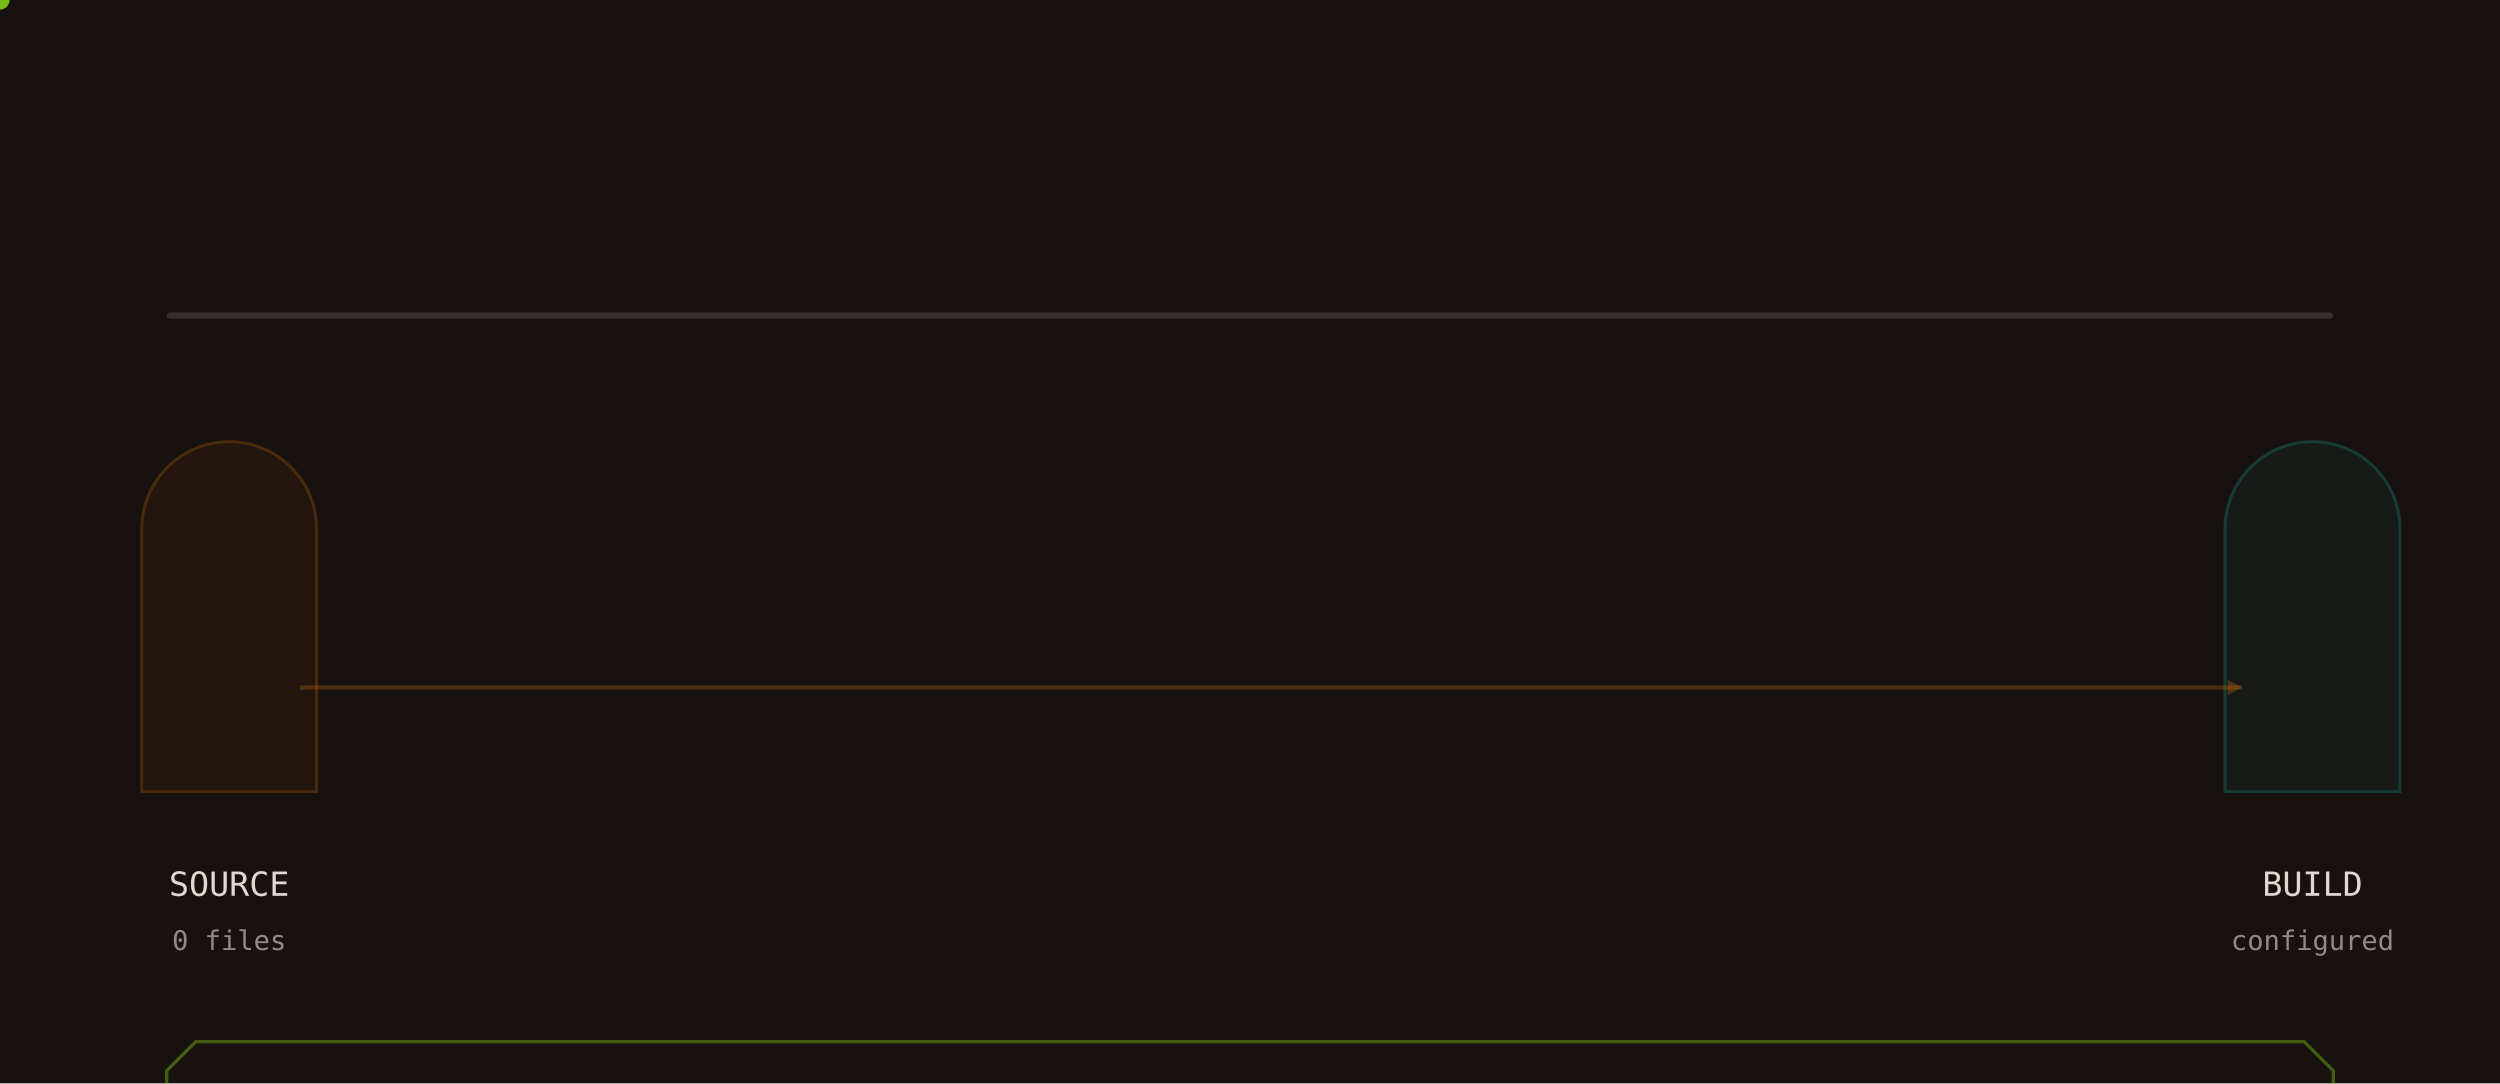
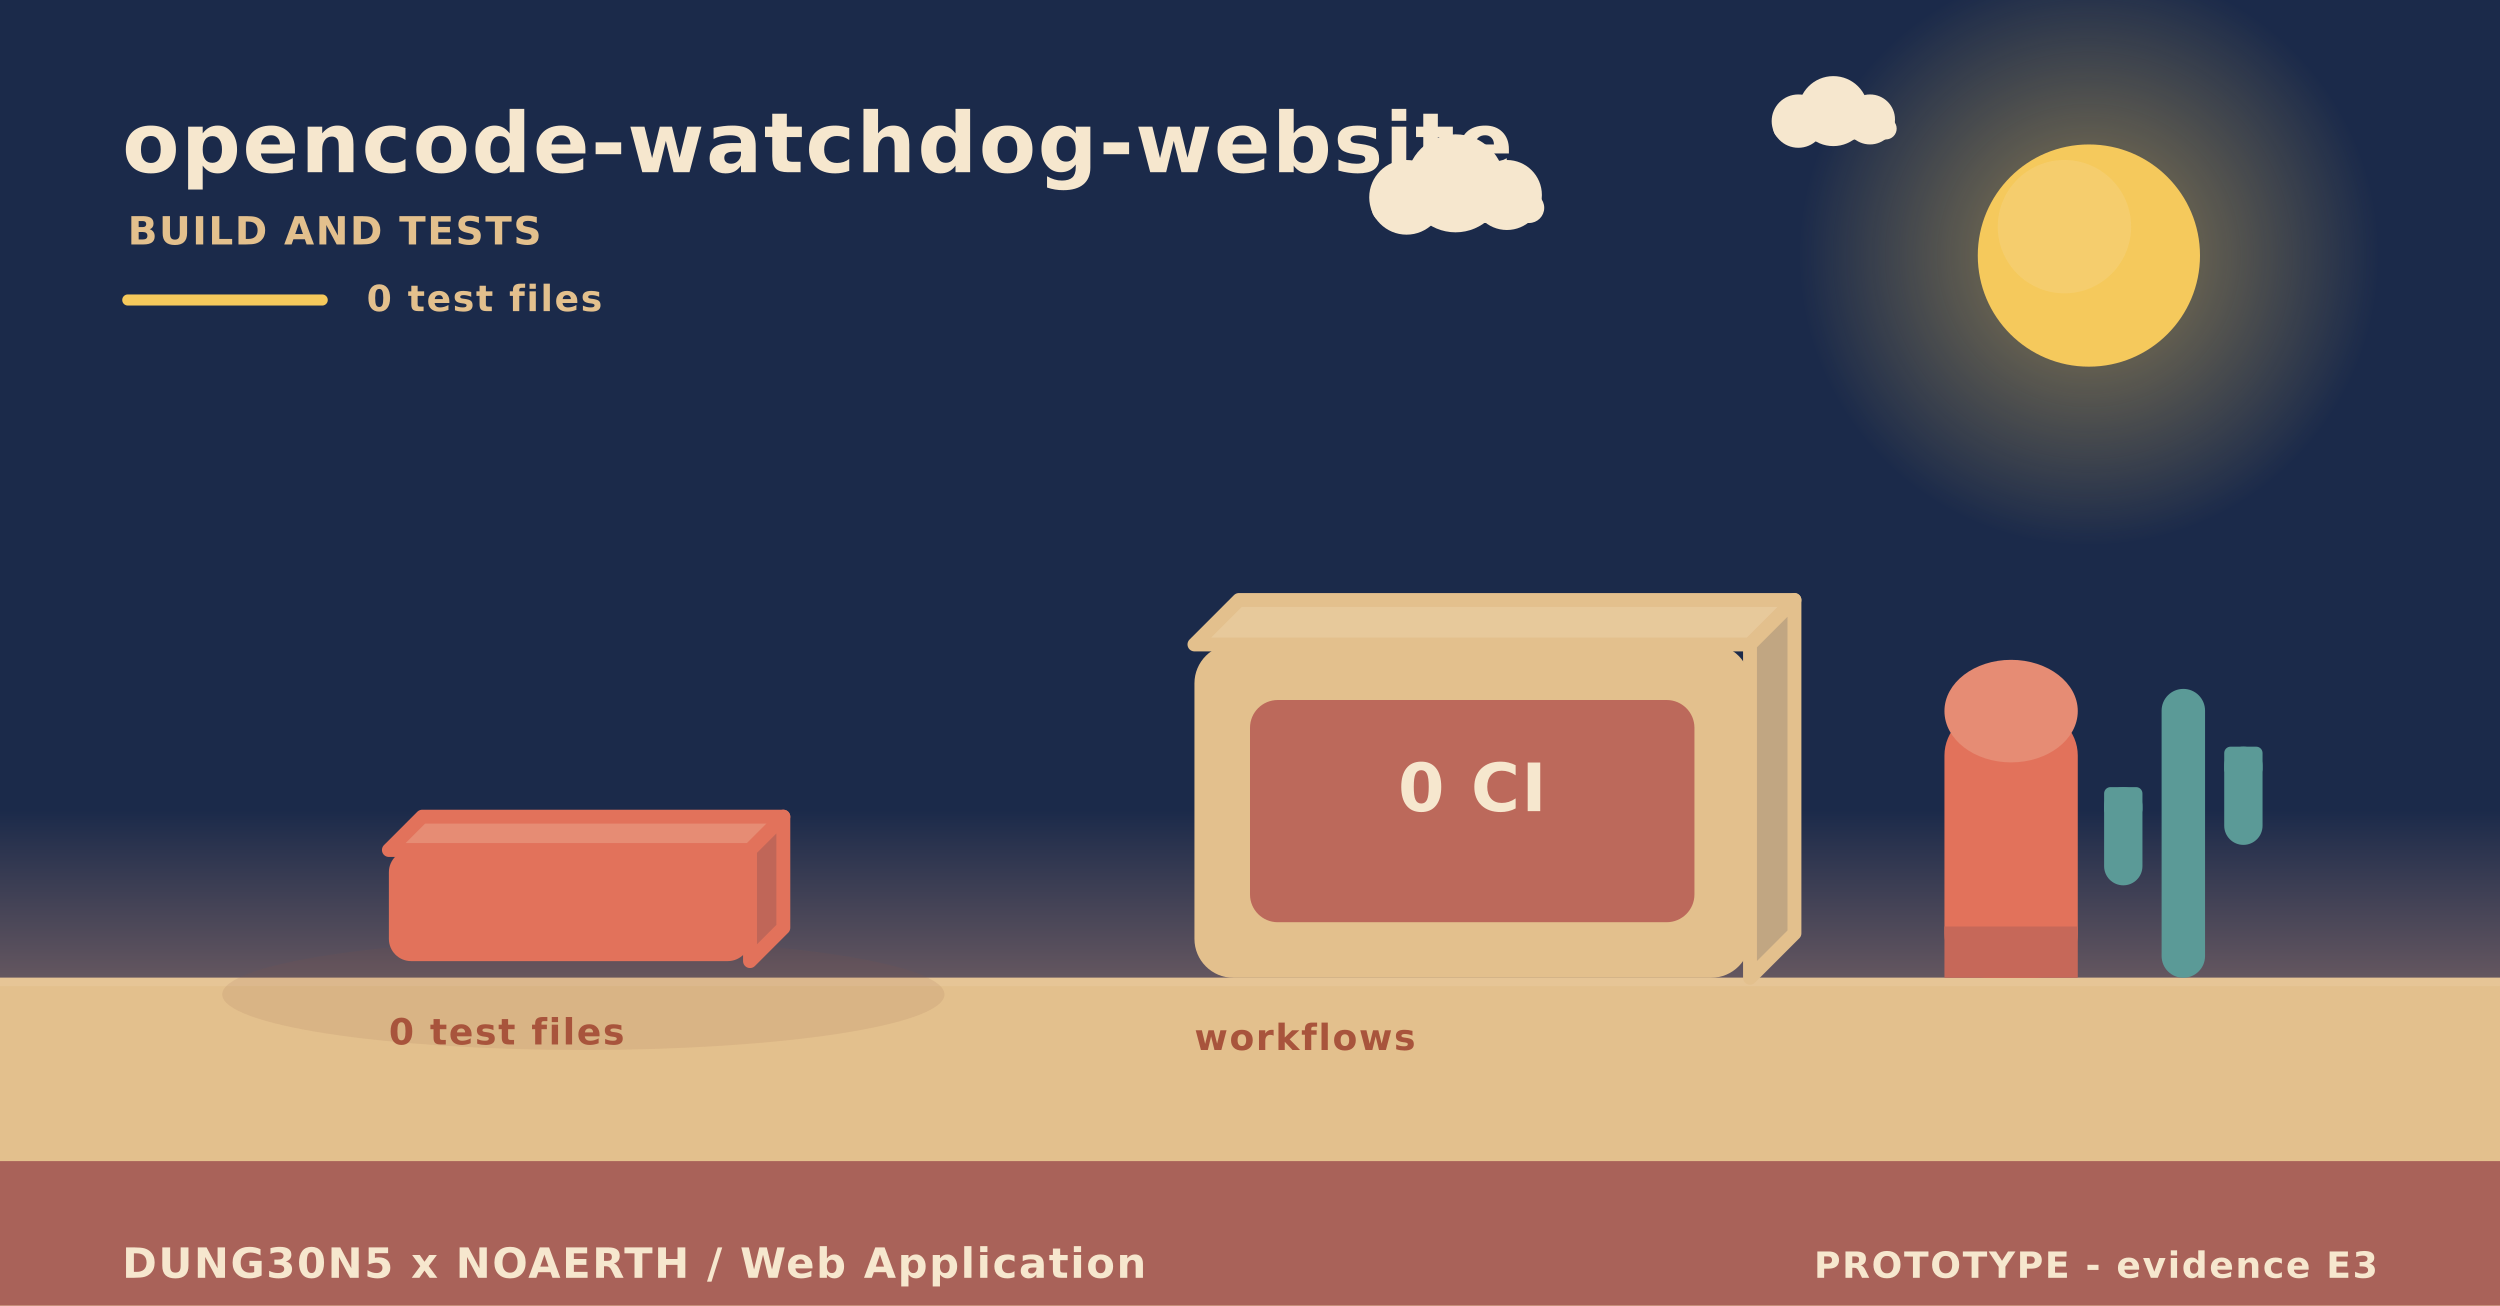
- <svg xmlns="http://www.w3.org/2000/svg" viewBox="0 0 1200 520" width="1200" height="520" role="img" aria-label="opencode-watchdog-website build evidence">
-   <rect width="1200" height="520" fill="#17110f" />
-   <defs>
-     <linearGradient id="gb" x1="0" y1="0" x2="1" y2="1">
-       <stop offset="0%" stop-color="#d97706" />
-       <stop offset="100%" stop-color="#14b8a6" />
-     </linearGradient>
-   </defs>
-   <rect x="80.00" y="150.00" width="1040.00" height="3.00" rx="2.00" fill="rgba(246,239,233,0.140)" opacity="1.00" />
-   <path d="M68.00,380.00 L68.00,254.00 A42.00,42.00 0 0 1 152.00,254.00 L152.00,380.00 Z" fill="rgba(217,119,6,0.100)" opacity="0.55" stroke="rgba(217,119,6,0.450)" stroke-width="1.4" />
-   <polygon points="-192.26,189.00 -136.83,221.00 -136.83,157.00 -192.26,125.00" fill="#4d760d" opacity="0.95" />
-   <polygon points="-247.68,221.00 -192.26,253.00 -192.26,189.00 -247.68,157.00" fill="#109081" opacity="0.95" />
-   <polygon points="-192.26,125.00 -136.83,157.00 -192.26,189.00 -247.68,157.00" fill="#d97706" opacity="0.95" />
-   <text x="110" y="430" font-family="ui-monospace,Menlo,monospace" font-size="16" fill="rgba(246,239,233,0.900)" text-anchor="middle">SOURCE</text>
-   <text x="110" y="456" font-family="ui-monospace,Menlo,monospace" font-size="13" fill="rgba(246,239,233,0.550)" text-anchor="middle">0 files</text>
-   <path d="M1068.00,380.00 L1068.00,254.00 A42.00,42.00 0 0 1 1152.00,254.00 L1152.00,380.00 Z" fill="rgba(20,184,166,0.100)" opacity="0.55" stroke="rgba(20,184,166,0.450)" stroke-width="1.4" />
-   <polygon points="673.77,689.00 729.19,721.00 729.19,657.00 673.77,625.00" fill="#4d760d" opacity="0.95" />
-   <polygon points="618.34,721.00 673.77,753.00 673.77,689.00 618.34,657.00" fill="#109081" opacity="0.95" />
-   <polygon points="673.77,625.00 729.19,657.00 673.77,689.00 618.34,657.00" fill="#14b8a6" opacity="0.95" />
-   <text x="1110" y="430" font-family="ui-monospace,Menlo,monospace" font-size="16" fill="rgba(246,239,233,0.900)" text-anchor="middle">BUILD</text>
-   <text x="1110" y="456" font-family="ui-monospace,Menlo,monospace" font-size="13" fill="rgba(246,239,233,0.550)" text-anchor="middle">configured</text>
-   <line x1="144.00" y1="330.00" x2="1076.00" y2="330.00" stroke="rgba(217,119,6,0.500)" stroke-width="2.00" opacity="0.55" />
-   <polygon points="1076.00,330.00 1069.20,326.20 1069.20,333.80" fill="rgba(217,119,6,0.500)" opacity="0.55" />
-   <g opacity="0.9">
-     <circle cx="0.00" cy="0.00" r="4.60" fill="#84cc16" opacity="1.00" />
-     <animateTransform attributeName="transform" type="translate" values="144.00,330.00 1076.00,330.00" dur="5.333s" begin="0.0s" repeatCount="indefinite" />
-     <animateTransform attributeName="transform" type="translate" values="1076.00,330.00 144.00,330.00" dur="5.333s" begin="2.667s" repeatCount="indefinite" />
+ <svg xmlns="http://www.w3.org/2000/svg" width="900" height="470" viewBox="0 0 900 470" role="img" aria-label="opencode-watchdog-website - how it is verified">
+   <linearGradient id="skyb" x1="0" y1="0" x2="0" y2="1">
+     <stop offset="0" stop-color="#1b2a4a" />
+     <stop offset="0.62" stop-color="#1b2a4a" />
+     <stop offset="1" stop-color="#f3ad8a" />
+   </linearGradient>
+   <rect width="900" height="470" fill="url(#skyb)" />
+   <radialGradient id="sunb">
+     <stop offset="0.35" stop-color="#f5c95c" stop-opacity="0.34" />
+     <stop offset="1" stop-color="#f5c95c" stop-opacity="0" />
+   </radialGradient>
+   <circle cx="752" cy="92" r="104" fill="url(#sunb)" />
+   <circle cx="752" cy="92" r="40" fill="#f5c95c" />
+   <circle cx="743.2" cy="81.6" r="24" fill="#f5d27e" opacity="0.5" />
+   <g>
+     <circle cx="524" cy="66" r="17.64" fill="#f6e7ce" />
+     <circle cx="506.36" cy="71.04" r="13.44" fill="#f6e7ce" />
+     <circle cx="542.48" cy="70.2" r="12.6" fill="#f6e7ce" />
+     <rect x="493.76" y="69.36" width="62.16" height="10.92" rx="5.46" fill="#f6e7ce" />
+     <animateTransform attributeName="transform" type="translate" values="0 0;24 0;0 0" dur="36s" begin="0s" repeatCount="indefinite" />
  </g>
-   <path d="M94.00,500.00 H1106.00 L1120.00,514.00 V546.00 L1106.00,560.00 H94.00 L80.00,546.00 V514.00 Z" fill="none" stroke="rgba(132,204,22,0.500)" stroke-width="1.60" opacity="0.80" />
-   <text x="600" y="536" font-family="ui-monospace,Menlo,monospace" font-size="16" fill="rgba(132,204,22,0.950)" text-anchor="middle">no test suite present in this repository — shown as measured, not implied</text>
+   <g>
+     <circle cx="660" cy="40" r="12.6" fill="#f6e7ce" />
+     <circle cx="647.4" cy="43.6" r="9.6" fill="#f6e7ce" />
+     <circle cx="673.2" cy="43" r="9" fill="#f6e7ce" />
+     <rect x="638.4" y="42.4" width="44.4" height="7.8" rx="3.9" fill="#f6e7ce" />
+     <animateTransform attributeName="transform" type="translate" values="0 0;-18 0;0 0" dur="46s" begin="3s" repeatCount="indefinite" />
+   </g>
+   <rect x="0" y="352" width="900" height="118" fill="#e3c08d" />
+   <rect x="0" y="352" width="900" height="3" fill="#e6c596" />
+   <text x="44" y="62" font-family="Verdana,DejaVu Sans,sans-serif" font-size="30" font-weight="700" letter-spacing="0.6" fill="#f6e7ce" text-anchor="start">opencode-watchdog-website</text>
+   <text x="46" y="88" font-family="Verdana,DejaVu Sans,sans-serif" font-size="14" font-weight="700" letter-spacing="0.6" fill="#e3c08d" text-anchor="start">BUILD AND TESTS</text>
+   <rect x="44" y="106" width="74" height="4" rx="2" fill="#f5c95c" />
+   <text x="132" y="112" font-family="Verdana,DejaVu Sans,sans-serif" font-size="13" font-weight="700" letter-spacing="0.6" fill="#e3c08d" text-anchor="start">0 test files</text>
+   <ellipse cx="210" cy="358" rx="130" ry="20" fill="rgba(138,90,68,0.11)" />
+   <g>
+     <path d="M140,306 L270,306 L282,294 L152,294 Z" fill="#e68c74" stroke="#e2725b" stroke-width="5" stroke-linejoin="round" />
+     <path d="M270,306 L282,294 L282,334 L270,346 Z" fill="#c06658" stroke="#e2725b" stroke-width="5" stroke-linejoin="round" />
+     <rect x="140" y="306" width="130" height="40" rx="8" fill="#e2725b" />
+     <animateTransform attributeName="transform" type="translate" values="0 10;0 0" dur="0.8s" begin="0.5s" fill="freeze" />
+   </g>
+   <text x="140" y="376" font-family="Verdana,DejaVu Sans,sans-serif" font-size="13" font-weight="700" letter-spacing="0.6" fill="#a8543c" text-anchor="start">0 test files</text>
+   <path d="M430,232 L630,232 L646,216 L446,216 Z" fill="#e7c99b" stroke="#e3c08d" stroke-width="5" stroke-linejoin="round" />
+   <path d="M630,232 L646,216 L646,336 L630,352 Z" fill="#c1a682" stroke="#e3c08d" stroke-width="5" stroke-linejoin="round" />
+   <rect x="430" y="232" width="200" height="120" rx="14" fill="#e3c08d" />
+   <rect x="450" y="252" width="160" height="80" rx="10" fill="#ba6458" opacity="0.94" />
+   <text x="530" y="292" font-family="Verdana,DejaVu Sans,sans-serif" font-size="24" font-weight="700" letter-spacing="0.6" fill="#f6e7ce" text-anchor="middle">0 CI</text>
+   <text x="430" y="378" font-family="Verdana,DejaVu Sans,sans-serif" font-size="13" font-weight="700" letter-spacing="0.6" fill="#a8543c" text-anchor="start">workflows</text>
+   <rect x="700" y="256" width="48" height="96" rx="16" fill="#e2725b" />
+   <ellipse cx="724" cy="256" rx="24" ry="18.46" fill="#e68c74" />
+   <rect x="700" y="333.54" width="48" height="18.46" fill="#c66859" />
+   <rect x="778.18" y="248" width="15.64" height="104" rx="7.82" fill="#5b9a97" />
+   <rect x="757.48" y="283.36" width="13.8" height="35.36" rx="6.9" fill="#5b9a97" />
+   <rect x="757.48" y="283.36" width="13.8" height="10.4" rx="2.3" fill="#5b9a97" />
+   <rect x="800.72" y="268.8" width="13.8" height="35.36" rx="6.9" fill="#5b9a97" />
+   <rect x="800.72" y="268.8" width="13.8" height="10.4" rx="2.3" fill="#5b9a97" />
+   <rect x="0" y="418" width="900" height="52" rx="0" fill="#a65c56" opacity="0.94" />
+   <text x="44" y="460" font-family="Verdana,DejaVu Sans,sans-serif" font-size="15" font-weight="700" letter-spacing="0.6" fill="#f6e7ce" text-anchor="start">DUNG30N5 x NOAERTH  /  Web Application</text>
+   <text x="856" y="460" font-family="Verdana,DejaVu Sans,sans-serif" font-size="13" font-weight="700" letter-spacing="0.6" fill="#f6e7ce" text-anchor="end">PROTOTYPE  -  evidence E3</text>
</svg>
